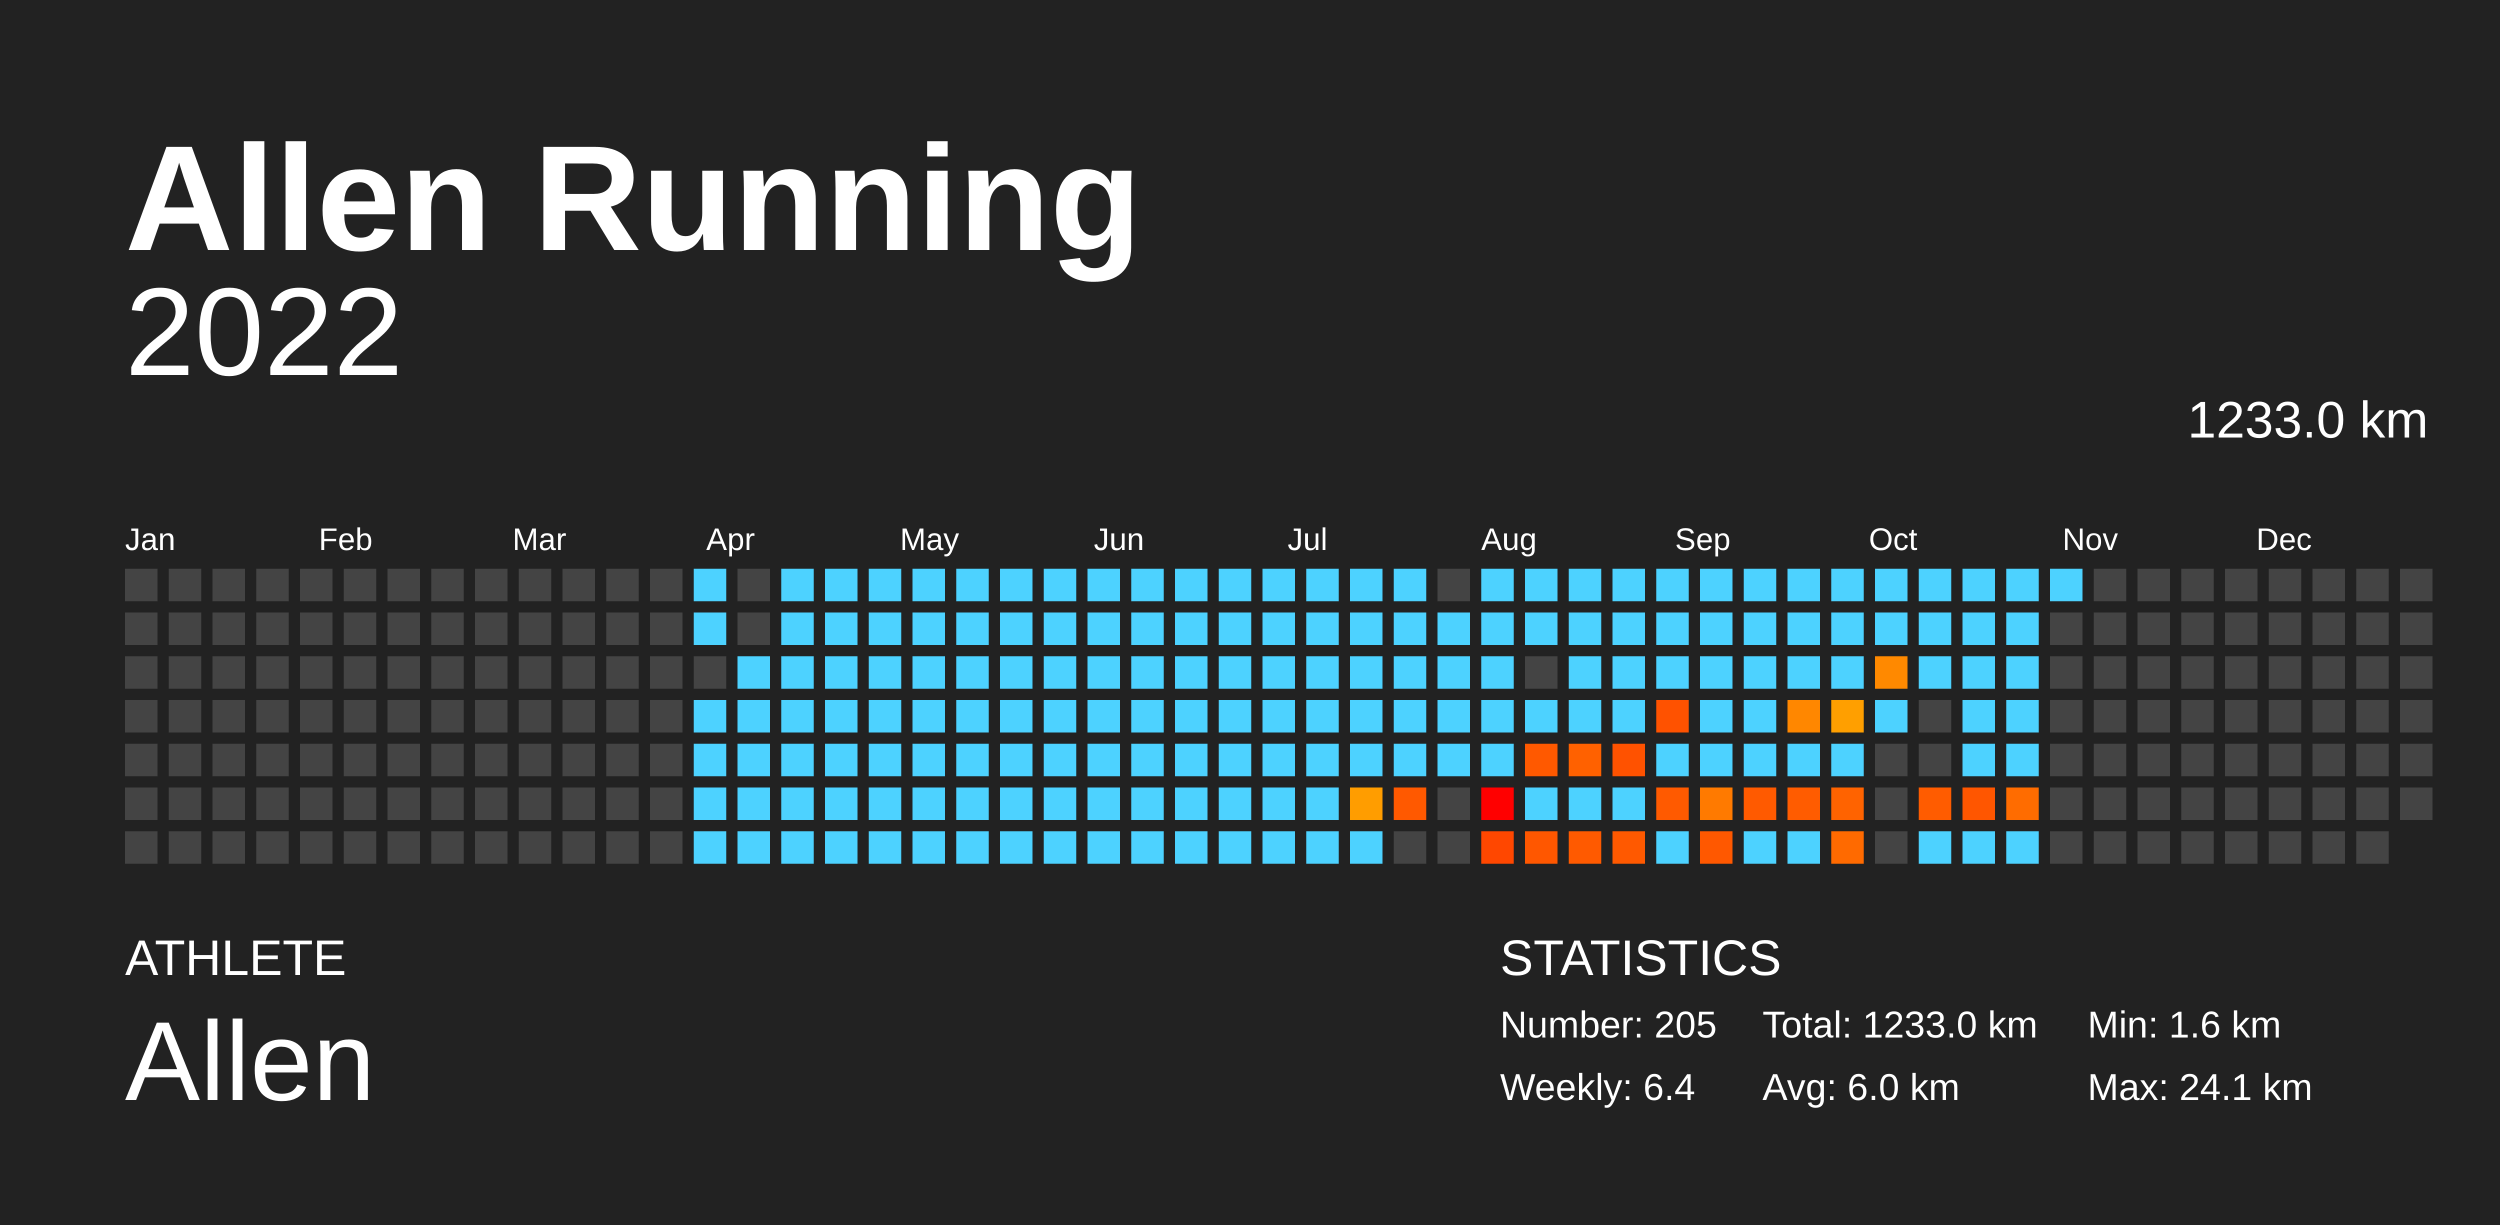
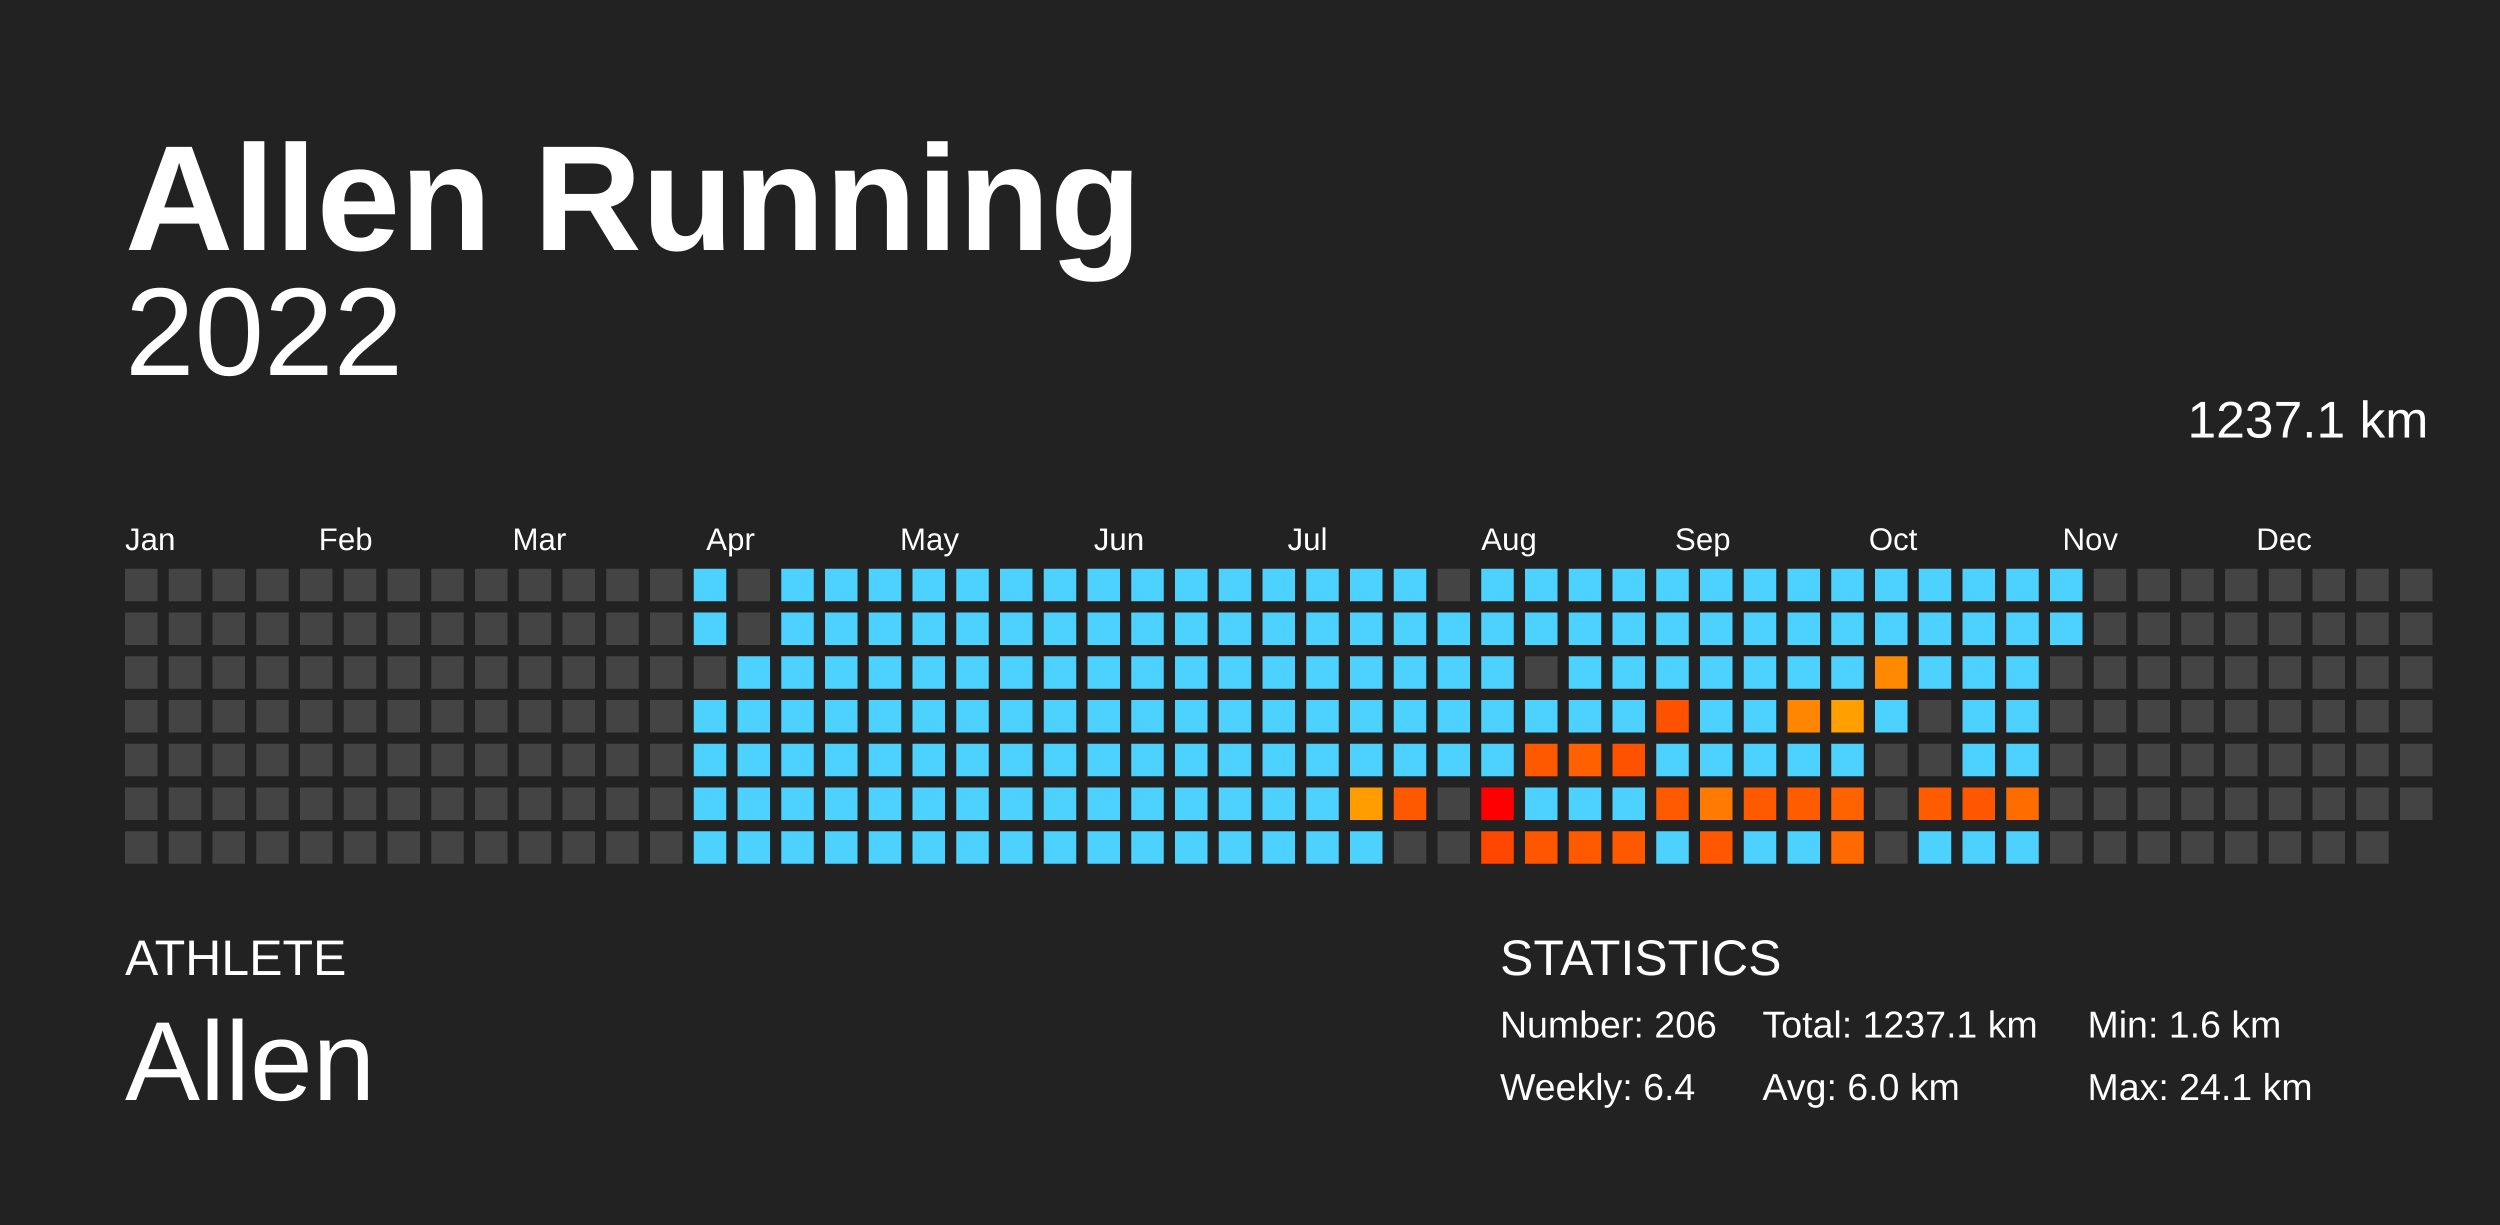
<svg xmlns="http://www.w3.org/2000/svg" baseProfile="full" height="98mm" version="1.1" viewBox="0,0,200,98" width="200mm">
  <defs />
  <rect fill="#222222" height="98" width="200" x="0" y="0" />
  <text fill="#FFFFFF" style="font-size:12px; font-family:Arial; font-weight:bold;" x="10" y="20">Allen Running</text>
  <text fill="#FFFFFF" style="font-size:4px; font-family:Arial" x="10" y="78">ATHLETE</text>
  <text fill="#FFFFFF" style="font-size:9px; font-family:Arial" x="10" y="88">Allen</text>
  <text fill="#FFFFFF" style="font-size:4px; font-family:Arial" x="120" y="78">STATISTICS</text>
-   <text fill="#FFFFFF" style="font-size:3px; font-family:Arial" x="120" y="83">Number: 205</text>
+   <text fill="#FFFFFF" style="font-size:3px; font-family:Arial" x="120" y="83">Number: 206</text>
  <text fill="#FFFFFF" style="font-size:3px; font-family:Arial" x="120" y="88">Weekly: 6.4</text>
-   <text fill="#FFFFFF" style="font-size:3px; font-family:Arial" x="141" y="83">Total: 1233.0 km</text>
+   <text fill="#FFFFFF" style="font-size:3px; font-family:Arial" x="141" y="83">Total: 1237.1 km</text>
  <text fill="#FFFFFF" style="font-size:3px; font-family:Arial" x="141" y="88">Avg: 6.0 km</text>
  <text fill="#FFFFFF" style="font-size:3px; font-family:Arial" x="167" y="83">Min: 1.6 km</text>
  <text fill="#FFFFFF" style="font-size:3px; font-family:Arial" x="167" y="88">Max: 24.1 km</text>
  <text alignment-baseline="hanging" fill="#FFFFFF" style="font-size:10.0px; font-family:Arial;" x="10" y="30">2022</text>
-   <text alignment-baseline="hanging" fill="#FFFFFF" style="font-size:4.125px; font-family:Arial;" x="175" y="35">1233.0 km</text>
+   <text alignment-baseline="hanging" fill="#FFFFFF" style="font-size:4.125px; font-family:Arial;" x="175" y="35">1237.1 km</text>
  <text fill="#FFFFFF" style="font-size:2.5px; font-family:Arial" x="10.0" y="44">Jan</text>
  <text fill="#FFFFFF" style="font-size:2.5px; font-family:Arial" x="25.5" y="44">Feb</text>
  <text fill="#FFFFFF" style="font-size:2.5px; font-family:Arial" x="41.0" y="44">Mar</text>
  <text fill="#FFFFFF" style="font-size:2.5px; font-family:Arial" x="56.5" y="44">Apr</text>
  <text fill="#FFFFFF" style="font-size:2.5px; font-family:Arial" x="72.0" y="44">May</text>
  <text fill="#FFFFFF" style="font-size:2.5px; font-family:Arial" x="87.5" y="44">Jun</text>
  <text fill="#FFFFFF" style="font-size:2.5px; font-family:Arial" x="103.0" y="44">Jul</text>
  <text fill="#FFFFFF" style="font-size:2.5px; font-family:Arial" x="118.5" y="44">Aug</text>
  <text fill="#FFFFFF" style="font-size:2.5px; font-family:Arial" x="134.0" y="44">Sep</text>
  <text fill="#FFFFFF" style="font-size:2.5px; font-family:Arial" x="149.5" y="44">Oct</text>
  <text fill="#FFFFFF" style="font-size:2.5px; font-family:Arial" x="165.0" y="44">Nov</text>
  <text fill="#FFFFFF" style="font-size:2.5px; font-family:Arial" x="180.5" y="44">Dec</text>
  <rect fill="#444444" height="2.6" width="2.6" x="10.0" y="45.5" />
  <rect fill="#444444" height="2.6" width="2.6" x="10.0" y="49.0" />
  <rect fill="#444444" height="2.6" width="2.6" x="10.0" y="52.5" />
  <rect fill="#444444" height="2.6" width="2.6" x="10.0" y="56.0" />
  <rect fill="#444444" height="2.6" width="2.6" x="10.0" y="59.5" />
  <rect fill="#444444" height="2.6" width="2.6" x="10.0" y="63.0" />
  <rect fill="#444444" height="2.6" width="2.6" x="10.0" y="66.5" />
  <rect fill="#444444" height="2.6" width="2.6" x="13.5" y="45.5" />
  <rect fill="#444444" height="2.6" width="2.6" x="13.5" y="49.0" />
  <rect fill="#444444" height="2.6" width="2.6" x="13.5" y="52.5" />
  <rect fill="#444444" height="2.6" width="2.6" x="13.5" y="56.0" />
  <rect fill="#444444" height="2.6" width="2.6" x="13.5" y="59.5" />
  <rect fill="#444444" height="2.6" width="2.6" x="13.5" y="63.0" />
  <rect fill="#444444" height="2.6" width="2.6" x="13.5" y="66.5" />
  <rect fill="#444444" height="2.6" width="2.6" x="17.0" y="45.5" />
  <rect fill="#444444" height="2.6" width="2.6" x="17.0" y="49.0" />
  <rect fill="#444444" height="2.6" width="2.6" x="17.0" y="52.5" />
  <rect fill="#444444" height="2.6" width="2.6" x="17.0" y="56.0" />
  <rect fill="#444444" height="2.6" width="2.6" x="17.0" y="59.5" />
  <rect fill="#444444" height="2.6" width="2.6" x="17.0" y="63.0" />
  <rect fill="#444444" height="2.6" width="2.6" x="17.0" y="66.5" />
  <rect fill="#444444" height="2.6" width="2.6" x="20.5" y="45.5" />
  <rect fill="#444444" height="2.6" width="2.6" x="20.5" y="49.0" />
  <rect fill="#444444" height="2.6" width="2.6" x="20.5" y="52.5" />
  <rect fill="#444444" height="2.6" width="2.6" x="20.5" y="56.0" />
  <rect fill="#444444" height="2.6" width="2.6" x="20.5" y="59.5" />
  <rect fill="#444444" height="2.6" width="2.6" x="20.5" y="63.0" />
  <rect fill="#444444" height="2.6" width="2.6" x="20.5" y="66.5" />
  <rect fill="#444444" height="2.6" width="2.6" x="24.0" y="45.5" />
  <rect fill="#444444" height="2.6" width="2.6" x="24.0" y="49.0" />
  <rect fill="#444444" height="2.6" width="2.6" x="24.0" y="52.5" />
  <rect fill="#444444" height="2.6" width="2.6" x="24.0" y="56.0" />
  <rect fill="#444444" height="2.6" width="2.6" x="24.0" y="59.5" />
  <rect fill="#444444" height="2.6" width="2.6" x="24.0" y="63.0" />
  <rect fill="#444444" height="2.6" width="2.6" x="24.0" y="66.5" />
  <rect fill="#444444" height="2.6" width="2.6" x="27.5" y="45.5" />
  <rect fill="#444444" height="2.6" width="2.6" x="27.5" y="49.0" />
  <rect fill="#444444" height="2.6" width="2.6" x="27.5" y="52.5" />
  <rect fill="#444444" height="2.6" width="2.6" x="27.5" y="56.0" />
  <rect fill="#444444" height="2.6" width="2.6" x="27.5" y="59.5" />
  <rect fill="#444444" height="2.6" width="2.6" x="27.5" y="63.0" />
  <rect fill="#444444" height="2.6" width="2.6" x="27.5" y="66.5" />
  <rect fill="#444444" height="2.6" width="2.6" x="31.0" y="45.5" />
  <rect fill="#444444" height="2.6" width="2.6" x="31.0" y="49.0" />
  <rect fill="#444444" height="2.6" width="2.6" x="31.0" y="52.5" />
  <rect fill="#444444" height="2.6" width="2.6" x="31.0" y="56.0" />
  <rect fill="#444444" height="2.6" width="2.6" x="31.0" y="59.5" />
  <rect fill="#444444" height="2.6" width="2.6" x="31.0" y="63.0" />
  <rect fill="#444444" height="2.6" width="2.6" x="31.0" y="66.5" />
  <rect fill="#444444" height="2.6" width="2.6" x="34.5" y="45.5" />
  <rect fill="#444444" height="2.6" width="2.6" x="34.5" y="49.0" />
  <rect fill="#444444" height="2.6" width="2.6" x="34.5" y="52.5" />
  <rect fill="#444444" height="2.6" width="2.6" x="34.5" y="56.0" />
  <rect fill="#444444" height="2.6" width="2.6" x="34.5" y="59.5" />
  <rect fill="#444444" height="2.6" width="2.6" x="34.5" y="63.0" />
  <rect fill="#444444" height="2.6" width="2.6" x="34.5" y="66.5" />
  <rect fill="#444444" height="2.6" width="2.6" x="38.0" y="45.5" />
  <rect fill="#444444" height="2.6" width="2.6" x="38.0" y="49.0" />
  <rect fill="#444444" height="2.6" width="2.6" x="38.0" y="52.5" />
  <rect fill="#444444" height="2.6" width="2.6" x="38.0" y="56.0" />
  <rect fill="#444444" height="2.6" width="2.6" x="38.0" y="59.5" />
  <rect fill="#444444" height="2.6" width="2.6" x="38.0" y="63.0" />
  <rect fill="#444444" height="2.6" width="2.6" x="38.0" y="66.5" />
  <rect fill="#444444" height="2.6" width="2.6" x="41.5" y="45.5" />
  <rect fill="#444444" height="2.6" width="2.6" x="41.5" y="49.0" />
  <rect fill="#444444" height="2.6" width="2.6" x="41.5" y="52.5" />
  <rect fill="#444444" height="2.6" width="2.6" x="41.5" y="56.0" />
  <rect fill="#444444" height="2.6" width="2.6" x="41.5" y="59.5" />
  <rect fill="#444444" height="2.6" width="2.6" x="41.5" y="63.0" />
  <rect fill="#444444" height="2.6" width="2.6" x="41.5" y="66.5" />
  <rect fill="#444444" height="2.6" width="2.6" x="45.0" y="45.5" />
  <rect fill="#444444" height="2.6" width="2.6" x="45.0" y="49.0" />
  <rect fill="#444444" height="2.6" width="2.6" x="45.0" y="52.5" />
  <rect fill="#444444" height="2.6" width="2.6" x="45.0" y="56.0" />
  <rect fill="#444444" height="2.6" width="2.6" x="45.0" y="59.5" />
  <rect fill="#444444" height="2.6" width="2.6" x="45.0" y="63.0" />
  <rect fill="#444444" height="2.6" width="2.6" x="45.0" y="66.5" />
  <rect fill="#444444" height="2.6" width="2.6" x="48.5" y="45.5" />
  <rect fill="#444444" height="2.6" width="2.6" x="48.5" y="49.0" />
  <rect fill="#444444" height="2.6" width="2.6" x="48.5" y="52.5" />
  <rect fill="#444444" height="2.6" width="2.6" x="48.5" y="56.0" />
  <rect fill="#444444" height="2.6" width="2.6" x="48.5" y="59.5" />
  <rect fill="#444444" height="2.6" width="2.6" x="48.5" y="63.0" />
  <rect fill="#444444" height="2.6" width="2.6" x="48.5" y="66.5" />
  <rect fill="#444444" height="2.6" width="2.6" x="52.0" y="45.5" />
  <rect fill="#444444" height="2.6" width="2.6" x="52.0" y="49.0" />
  <rect fill="#444444" height="2.6" width="2.6" x="52.0" y="52.5" />
  <rect fill="#444444" height="2.6" width="2.6" x="52.0" y="56.0" />
  <rect fill="#444444" height="2.6" width="2.6" x="52.0" y="59.5" />
  <rect fill="#444444" height="2.6" width="2.6" x="52.0" y="63.0" />
  <rect fill="#444444" height="2.6" width="2.6" x="52.0" y="66.5" />
  <rect fill="#4dd2ff" height="2.6" width="2.6" x="55.5" y="45.5" />
  <rect fill="#4dd2ff" height="2.6" width="2.6" x="55.5" y="49.0" />
  <rect fill="#444444" height="2.6" width="2.6" x="55.5" y="52.5" />
  <rect fill="#4dd2ff" height="2.6" width="2.6" x="55.5" y="56.0" />
  <rect fill="#4dd2ff" height="2.6" width="2.6" x="55.5" y="59.5" />
  <rect fill="#4dd2ff" height="2.6" width="2.6" x="55.5" y="63.0" />
  <rect fill="#4dd2ff" height="2.6" width="2.6" x="55.5" y="66.5" />
  <rect fill="#444444" height="2.6" width="2.6" x="59.0" y="45.5" />
  <rect fill="#444444" height="2.6" width="2.6" x="59.0" y="49.0" />
  <rect fill="#4dd2ff" height="2.6" width="2.6" x="59.0" y="52.5" />
  <rect fill="#4dd2ff" height="2.6" width="2.6" x="59.0" y="56.0" />
  <rect fill="#4dd2ff" height="2.6" width="2.6" x="59.0" y="59.5" />
  <rect fill="#4dd2ff" height="2.6" width="2.6" x="59.0" y="63.0" />
  <rect fill="#4dd2ff" height="2.6" width="2.6" x="59.0" y="66.5" />
  <rect fill="#4dd2ff" height="2.6" width="2.6" x="62.5" y="45.5" />
  <rect fill="#4dd2ff" height="2.6" width="2.6" x="62.5" y="49.0" />
  <rect fill="#4dd2ff" height="2.6" width="2.6" x="62.5" y="52.5" />
  <rect fill="#4dd2ff" height="2.6" width="2.6" x="62.5" y="56.0" />
  <rect fill="#4dd2ff" height="2.6" width="2.6" x="62.5" y="59.5" />
  <rect fill="#4dd2ff" height="2.6" width="2.6" x="62.5" y="63.0" />
  <rect fill="#4dd2ff" height="2.6" width="2.6" x="62.5" y="66.5" />
  <rect fill="#4dd2ff" height="2.6" width="2.6" x="66.0" y="45.5" />
  <rect fill="#4dd2ff" height="2.6" width="2.6" x="66.0" y="49.0" />
  <rect fill="#4dd2ff" height="2.6" width="2.6" x="66.0" y="52.5" />
  <rect fill="#4dd2ff" height="2.6" width="2.6" x="66.0" y="56.0" />
  <rect fill="#4dd2ff" height="2.6" width="2.6" x="66.0" y="59.5" />
  <rect fill="#4dd2ff" height="2.6" width="2.6" x="66.0" y="63.0" />
  <rect fill="#4dd2ff" height="2.6" width="2.6" x="66.0" y="66.5" />
  <rect fill="#4dd2ff" height="2.6" width="2.6" x="69.5" y="45.5" />
  <rect fill="#4dd2ff" height="2.6" width="2.6" x="69.5" y="49.0" />
  <rect fill="#4dd2ff" height="2.6" width="2.6" x="69.5" y="52.5" />
  <rect fill="#4dd2ff" height="2.6" width="2.6" x="69.5" y="56.0" />
  <rect fill="#4dd2ff" height="2.6" width="2.6" x="69.5" y="59.5" />
  <rect fill="#4dd2ff" height="2.6" width="2.6" x="69.5" y="63.0" />
  <rect fill="#4dd2ff" height="2.6" width="2.6" x="69.5" y="66.5" />
  <rect fill="#4dd2ff" height="2.6" width="2.6" x="73.0" y="45.5" />
  <rect fill="#4dd2ff" height="2.6" width="2.6" x="73.0" y="49.0" />
  <rect fill="#4dd2ff" height="2.6" width="2.6" x="73.0" y="52.5" />
  <rect fill="#4dd2ff" height="2.6" width="2.6" x="73.0" y="56.0" />
  <rect fill="#4dd2ff" height="2.6" width="2.6" x="73.0" y="59.5" />
  <rect fill="#4dd2ff" height="2.6" width="2.6" x="73.0" y="63.0" />
  <rect fill="#4dd2ff" height="2.6" width="2.6" x="73.0" y="66.5" />
  <rect fill="#4dd2ff" height="2.6" width="2.6" x="76.5" y="45.5" />
  <rect fill="#4dd2ff" height="2.6" width="2.6" x="76.5" y="49.0" />
  <rect fill="#4dd2ff" height="2.6" width="2.6" x="76.5" y="52.5" />
  <rect fill="#4dd2ff" height="2.6" width="2.6" x="76.5" y="56.0" />
  <rect fill="#4dd2ff" height="2.6" width="2.6" x="76.5" y="59.5" />
  <rect fill="#4dd2ff" height="2.6" width="2.6" x="76.5" y="63.0" />
  <rect fill="#4dd2ff" height="2.6" width="2.6" x="76.5" y="66.5" />
  <rect fill="#4dd2ff" height="2.6" width="2.6" x="80.0" y="45.5" />
  <rect fill="#4dd2ff" height="2.6" width="2.6" x="80.0" y="49.0" />
  <rect fill="#4dd2ff" height="2.6" width="2.6" x="80.0" y="52.5" />
  <rect fill="#4dd2ff" height="2.6" width="2.6" x="80.0" y="56.0" />
  <rect fill="#4dd2ff" height="2.6" width="2.6" x="80.0" y="59.5" />
  <rect fill="#4dd2ff" height="2.6" width="2.6" x="80.0" y="63.0" />
  <rect fill="#4dd2ff" height="2.6" width="2.6" x="80.0" y="66.5" />
  <rect fill="#4dd2ff" height="2.6" width="2.6" x="83.5" y="45.5" />
  <rect fill="#4dd2ff" height="2.6" width="2.6" x="83.5" y="49.0" />
  <rect fill="#4dd2ff" height="2.6" width="2.6" x="83.5" y="52.5" />
  <rect fill="#4dd2ff" height="2.6" width="2.6" x="83.5" y="56.0" />
  <rect fill="#4dd2ff" height="2.6" width="2.6" x="83.5" y="59.5" />
  <rect fill="#4dd2ff" height="2.6" width="2.6" x="83.5" y="63.0" />
  <rect fill="#4dd2ff" height="2.6" width="2.6" x="83.5" y="66.5" />
  <rect fill="#4dd2ff" height="2.6" width="2.6" x="87.0" y="45.5" />
  <rect fill="#4dd2ff" height="2.6" width="2.6" x="87.0" y="49.0" />
  <rect fill="#4dd2ff" height="2.6" width="2.6" x="87.0" y="52.5" />
  <rect fill="#4dd2ff" height="2.6" width="2.6" x="87.0" y="56.0" />
  <rect fill="#4dd2ff" height="2.6" width="2.6" x="87.0" y="59.5" />
  <rect fill="#4dd2ff" height="2.6" width="2.6" x="87.0" y="63.0" />
  <rect fill="#4dd2ff" height="2.6" width="2.6" x="87.0" y="66.5" />
  <rect fill="#4dd2ff" height="2.6" width="2.6" x="90.5" y="45.5" />
  <rect fill="#4dd2ff" height="2.6" width="2.6" x="90.5" y="49.0" />
  <rect fill="#4dd2ff" height="2.6" width="2.6" x="90.5" y="52.5" />
  <rect fill="#4dd2ff" height="2.6" width="2.6" x="90.5" y="56.0" />
  <rect fill="#4dd2ff" height="2.6" width="2.6" x="90.5" y="59.5" />
  <rect fill="#4dd2ff" height="2.6" width="2.6" x="90.5" y="63.0" />
  <rect fill="#4dd2ff" height="2.6" width="2.6" x="90.5" y="66.5" />
  <rect fill="#4dd2ff" height="2.6" width="2.6" x="94.0" y="45.5" />
  <rect fill="#4dd2ff" height="2.6" width="2.6" x="94.0" y="49.0" />
  <rect fill="#4dd2ff" height="2.6" width="2.6" x="94.0" y="52.5" />
  <rect fill="#4dd2ff" height="2.6" width="2.6" x="94.0" y="56.0" />
  <rect fill="#4dd2ff" height="2.6" width="2.6" x="94.0" y="59.5" />
  <rect fill="#4dd2ff" height="2.6" width="2.6" x="94.0" y="63.0" />
  <rect fill="#4dd2ff" height="2.6" width="2.6" x="94.0" y="66.5" />
  <rect fill="#4dd2ff" height="2.6" width="2.6" x="97.5" y="45.5" />
  <rect fill="#4dd2ff" height="2.6" width="2.6" x="97.5" y="49.0" />
  <rect fill="#4dd2ff" height="2.6" width="2.6" x="97.5" y="52.5" />
  <rect fill="#4dd2ff" height="2.6" width="2.6" x="97.5" y="56.0" />
  <rect fill="#4dd2ff" height="2.6" width="2.6" x="97.5" y="59.5" />
  <rect fill="#4dd2ff" height="2.6" width="2.6" x="97.5" y="63.0" />
  <rect fill="#4dd2ff" height="2.6" width="2.6" x="97.5" y="66.5" />
  <rect fill="#4dd2ff" height="2.6" width="2.6" x="101.0" y="45.5" />
  <rect fill="#4dd2ff" height="2.6" width="2.6" x="101.0" y="49.0" />
  <rect fill="#4dd2ff" height="2.6" width="2.6" x="101.0" y="52.5" />
  <rect fill="#4dd2ff" height="2.6" width="2.6" x="101.0" y="56.0" />
  <rect fill="#4dd2ff" height="2.6" width="2.6" x="101.0" y="59.5" />
  <rect fill="#4dd2ff" height="2.6" width="2.6" x="101.0" y="63.0" />
  <rect fill="#4dd2ff" height="2.6" width="2.6" x="101.0" y="66.5" />
  <rect fill="#4dd2ff" height="2.6" width="2.6" x="104.5" y="45.5" />
  <rect fill="#4dd2ff" height="2.6" width="2.6" x="104.5" y="49.0" />
  <rect fill="#4dd2ff" height="2.6" width="2.6" x="104.5" y="52.5" />
  <rect fill="#4dd2ff" height="2.6" width="2.6" x="104.5" y="56.0" />
  <rect fill="#4dd2ff" height="2.6" width="2.6" x="104.5" y="59.5" />
  <rect fill="#4dd2ff" height="2.6" width="2.6" x="104.5" y="63.0" />
  <rect fill="#4dd2ff" height="2.6" width="2.6" x="104.5" y="66.5" />
  <rect fill="#4dd2ff" height="2.6" width="2.6" x="108.0" y="45.5" />
  <rect fill="#4dd2ff" height="2.6" width="2.6" x="108.0" y="49.0" />
  <rect fill="#4dd2ff" height="2.6" width="2.6" x="108.0" y="52.5" />
  <rect fill="#4dd2ff" height="2.6" width="2.6" x="108.0" y="56.0" />
  <rect fill="#4dd2ff" height="2.6" width="2.6" x="108.0" y="59.5" />
  <rect fill="#ff9d00" height="2.6" width="2.6" x="108.0" y="63.0" />
  <rect fill="#4dd2ff" height="2.6" width="2.6" x="108.0" y="66.5" />
  <rect fill="#4dd2ff" height="2.6" width="2.6" x="111.5" y="45.5" />
  <rect fill="#4dd2ff" height="2.6" width="2.6" x="111.5" y="49.0" />
  <rect fill="#4dd2ff" height="2.6" width="2.6" x="111.5" y="52.5" />
  <rect fill="#4dd2ff" height="2.6" width="2.6" x="111.5" y="56.0" />
  <rect fill="#4dd2ff" height="2.6" width="2.6" x="111.5" y="59.5" />
  <rect fill="#ff5900" height="2.6" width="2.6" x="111.5" y="63.0" />
  <rect fill="#444444" height="2.6" width="2.6" x="111.5" y="66.5" />
  <rect fill="#444444" height="2.6" width="2.6" x="115.0" y="45.5" />
  <rect fill="#4dd2ff" height="2.6" width="2.6" x="115.0" y="49.0" />
  <rect fill="#4dd2ff" height="2.6" width="2.6" x="115.0" y="52.5" />
  <rect fill="#4dd2ff" height="2.6" width="2.6" x="115.0" y="56.0" />
  <rect fill="#4dd2ff" height="2.6" width="2.6" x="115.0" y="59.5" />
  <rect fill="#444444" height="2.6" width="2.6" x="115.0" y="63.0" />
  <rect fill="#444444" height="2.6" width="2.6" x="115.0" y="66.5" />
  <rect fill="#4dd2ff" height="2.6" width="2.6" x="118.5" y="45.5" />
  <rect fill="#4dd2ff" height="2.6" width="2.6" x="118.5" y="49.0" />
  <rect fill="#4dd2ff" height="2.6" width="2.6" x="118.5" y="52.5" />
  <rect fill="#4dd2ff" height="2.6" width="2.6" x="118.5" y="56.0" />
  <rect fill="#4dd2ff" height="2.6" width="2.6" x="118.5" y="59.5" />
  <rect fill="red" height="2.6" width="2.6" x="118.5" y="63.0" />
  <rect fill="#ff4700" height="2.6" width="2.6" x="118.5" y="66.5" />
  <rect fill="#4dd2ff" height="2.6" width="2.6" x="122.0" y="45.5" />
  <rect fill="#4dd2ff" height="2.6" width="2.6" x="122.0" y="49.0" />
  <rect fill="#444444" height="2.6" width="2.6" x="122.0" y="52.5" />
  <rect fill="#4dd2ff" height="2.6" width="2.6" x="122.0" y="56.0" />
  <rect fill="#ff5900" height="2.6" width="2.6" x="122.0" y="59.5" />
  <rect fill="#4dd2ff" height="2.6" width="2.6" x="122.0" y="63.0" />
  <rect fill="#ff5700" height="2.6" width="2.6" x="122.0" y="66.5" />
  <rect fill="#4dd2ff" height="2.6" width="2.6" x="125.5" y="45.5" />
  <rect fill="#4dd2ff" height="2.6" width="2.6" x="125.5" y="49.0" />
  <rect fill="#4dd2ff" height="2.6" width="2.6" x="125.5" y="52.5" />
  <rect fill="#4dd2ff" height="2.6" width="2.6" x="125.5" y="56.0" />
  <rect fill="#ff6100" height="2.6" width="2.6" x="125.5" y="59.5" />
  <rect fill="#4dd2ff" height="2.6" width="2.6" x="125.5" y="63.0" />
  <rect fill="#ff5a00" height="2.6" width="2.6" x="125.5" y="66.5" />
  <rect fill="#4dd2ff" height="2.6" width="2.6" x="129.0" y="45.5" />
  <rect fill="#4dd2ff" height="2.6" width="2.6" x="129.0" y="49.0" />
  <rect fill="#4dd2ff" height="2.6" width="2.6" x="129.0" y="52.5" />
  <rect fill="#4dd2ff" height="2.6" width="2.6" x="129.0" y="56.0" />
  <rect fill="#ff5200" height="2.6" width="2.6" x="129.0" y="59.5" />
  <rect fill="#4dd2ff" height="2.6" width="2.6" x="129.0" y="63.0" />
  <rect fill="#ff5900" height="2.6" width="2.6" x="129.0" y="66.5" />
  <rect fill="#4dd2ff" height="2.6" width="2.6" x="132.5" y="45.5" />
  <rect fill="#4dd2ff" height="2.6" width="2.6" x="132.5" y="49.0" />
  <rect fill="#4dd2ff" height="2.6" width="2.6" x="132.5" y="52.5" />
  <rect fill="#ff5200" height="2.6" width="2.6" x="132.5" y="56.0" />
  <rect fill="#4dd2ff" height="2.6" width="2.6" x="132.5" y="59.5" />
  <rect fill="#ff5a00" height="2.6" width="2.6" x="132.5" y="63.0" />
  <rect fill="#4dd2ff" height="2.6" width="2.6" x="132.5" y="66.5" />
  <rect fill="#4dd2ff" height="2.6" width="2.6" x="136.0" y="45.5" />
  <rect fill="#4dd2ff" height="2.6" width="2.6" x="136.0" y="49.0" />
  <rect fill="#4dd2ff" height="2.6" width="2.6" x="136.0" y="52.5" />
  <rect fill="#4dd2ff" height="2.6" width="2.6" x="136.0" y="56.0" />
  <rect fill="#4dd2ff" height="2.6" width="2.6" x="136.0" y="59.5" />
  <rect fill="#ff7a00" height="2.6" width="2.6" x="136.0" y="63.0" />
  <rect fill="#ff5800" height="2.6" width="2.6" x="136.0" y="66.5" />
  <rect fill="#4dd2ff" height="2.6" width="2.6" x="139.5" y="45.5" />
  <rect fill="#4dd2ff" height="2.6" width="2.6" x="139.5" y="49.0" />
  <rect fill="#4dd2ff" height="2.6" width="2.6" x="139.5" y="52.5" />
  <rect fill="#4dd2ff" height="2.6" width="2.6" x="139.5" y="56.0" />
  <rect fill="#4dd2ff" height="2.6" width="2.6" x="139.5" y="59.5" />
  <rect fill="#ff5a00" height="2.6" width="2.6" x="139.5" y="63.0" />
  <rect fill="#4dd2ff" height="2.6" width="2.6" x="139.5" y="66.5" />
  <rect fill="#4dd2ff" height="2.6" width="2.6" x="143.0" y="45.5" />
  <rect fill="#4dd2ff" height="2.6" width="2.6" x="143.0" y="49.0" />
  <rect fill="#4dd2ff" height="2.6" width="2.6" x="143.0" y="52.5" />
  <rect fill="#ff8700" height="2.6" width="2.6" x="143.0" y="56.0" />
  <rect fill="#4dd2ff" height="2.6" width="2.6" x="143.0" y="59.5" />
  <rect fill="#ff5c00" height="2.6" width="2.6" x="143.0" y="63.0" />
  <rect fill="#4dd2ff" height="2.6" width="2.6" x="143.0" y="66.5" />
  <rect fill="#4dd2ff" height="2.6" width="2.6" x="146.5" y="45.5" />
  <rect fill="#4dd2ff" height="2.6" width="2.6" x="146.5" y="49.0" />
  <rect fill="#4dd2ff" height="2.6" width="2.6" x="146.5" y="52.5" />
  <rect fill="#ff9f00" height="2.6" width="2.6" x="146.5" y="56.0" />
  <rect fill="#4dd2ff" height="2.6" width="2.6" x="146.5" y="59.5" />
  <rect fill="#ff6300" height="2.6" width="2.6" x="146.5" y="63.0" />
  <rect fill="#ff6a00" height="2.6" width="2.6" x="146.5" y="66.5" />
  <rect fill="#4dd2ff" height="2.6" width="2.6" x="150.0" y="45.5" />
  <rect fill="#4dd2ff" height="2.6" width="2.6" x="150.0" y="49.0" />
  <rect fill="#ff8900" height="2.6" width="2.6" x="150.0" y="52.5" />
  <rect fill="#4dd2ff" height="2.6" width="2.6" x="150.0" y="56.0" />
  <rect fill="#444444" height="2.6" width="2.6" x="150.0" y="59.5" />
  <rect fill="#444444" height="2.6" width="2.6" x="150.0" y="63.0" />
  <rect fill="#444444" height="2.6" width="2.6" x="150.0" y="66.5" />
  <rect fill="#4dd2ff" height="2.6" width="2.6" x="153.5" y="45.5" />
  <rect fill="#4dd2ff" height="2.6" width="2.6" x="153.5" y="49.0" />
  <rect fill="#4dd2ff" height="2.6" width="2.6" x="153.5" y="52.5" />
  <rect fill="#444444" height="2.6" width="2.6" x="153.5" y="56.0" />
  <rect fill="#444444" height="2.6" width="2.6" x="153.5" y="59.5" />
  <rect fill="#ff5c00" height="2.6" width="2.6" x="153.5" y="63.0" />
  <rect fill="#4dd2ff" height="2.6" width="2.6" x="153.5" y="66.5" />
  <rect fill="#4dd2ff" height="2.6" width="2.6" x="157.0" y="45.5" />
  <rect fill="#4dd2ff" height="2.6" width="2.6" x="157.0" y="49.0" />
  <rect fill="#4dd2ff" height="2.6" width="2.6" x="157.0" y="52.5" />
  <rect fill="#4dd2ff" height="2.6" width="2.6" x="157.0" y="56.0" />
  <rect fill="#4dd2ff" height="2.6" width="2.6" x="157.0" y="59.5" />
  <rect fill="#ff5600" height="2.6" width="2.6" x="157.0" y="63.0" />
  <rect fill="#4dd2ff" height="2.6" width="2.6" x="157.0" y="66.5" />
  <rect fill="#4dd2ff" height="2.6" width="2.6" x="160.5" y="45.5" />
  <rect fill="#4dd2ff" height="2.6" width="2.6" x="160.5" y="49.0" />
  <rect fill="#4dd2ff" height="2.6" width="2.6" x="160.5" y="52.5" />
  <rect fill="#4dd2ff" height="2.6" width="2.6" x="160.5" y="56.0" />
  <rect fill="#4dd2ff" height="2.6" width="2.6" x="160.5" y="59.5" />
  <rect fill="#ff6c00" height="2.6" width="2.6" x="160.5" y="63.0" />
  <rect fill="#4dd2ff" height="2.6" width="2.6" x="160.5" y="66.5" />
  <rect fill="#4dd2ff" height="2.6" width="2.6" x="164.0" y="45.5" />
-   <rect fill="#444444" height="2.6" width="2.6" x="164.0" y="49.0" />
+   <rect fill="#4dd2ff" height="2.6" width="2.6" x="164.0" y="49.0" />
  <rect fill="#444444" height="2.6" width="2.6" x="164.0" y="52.5" />
  <rect fill="#444444" height="2.6" width="2.6" x="164.0" y="56.0" />
  <rect fill="#444444" height="2.6" width="2.6" x="164.0" y="59.5" />
  <rect fill="#444444" height="2.6" width="2.6" x="164.0" y="63.0" />
  <rect fill="#444444" height="2.6" width="2.6" x="164.0" y="66.5" />
  <rect fill="#444444" height="2.6" width="2.6" x="167.5" y="45.5" />
  <rect fill="#444444" height="2.6" width="2.6" x="167.5" y="49.0" />
  <rect fill="#444444" height="2.6" width="2.6" x="167.5" y="52.5" />
  <rect fill="#444444" height="2.6" width="2.6" x="167.5" y="56.0" />
  <rect fill="#444444" height="2.6" width="2.6" x="167.5" y="59.5" />
  <rect fill="#444444" height="2.6" width="2.6" x="167.5" y="63.0" />
  <rect fill="#444444" height="2.6" width="2.6" x="167.5" y="66.5" />
  <rect fill="#444444" height="2.6" width="2.6" x="171.0" y="45.5" />
  <rect fill="#444444" height="2.6" width="2.6" x="171.0" y="49.0" />
  <rect fill="#444444" height="2.6" width="2.6" x="171.0" y="52.5" />
  <rect fill="#444444" height="2.6" width="2.6" x="171.0" y="56.0" />
  <rect fill="#444444" height="2.6" width="2.6" x="171.0" y="59.5" />
  <rect fill="#444444" height="2.6" width="2.6" x="171.0" y="63.0" />
  <rect fill="#444444" height="2.6" width="2.6" x="171.0" y="66.5" />
  <rect fill="#444444" height="2.6" width="2.6" x="174.5" y="45.5" />
  <rect fill="#444444" height="2.6" width="2.6" x="174.5" y="49.0" />
  <rect fill="#444444" height="2.6" width="2.6" x="174.5" y="52.5" />
  <rect fill="#444444" height="2.6" width="2.6" x="174.5" y="56.0" />
  <rect fill="#444444" height="2.6" width="2.6" x="174.5" y="59.5" />
  <rect fill="#444444" height="2.6" width="2.6" x="174.5" y="63.0" />
  <rect fill="#444444" height="2.6" width="2.6" x="174.5" y="66.5" />
  <rect fill="#444444" height="2.6" width="2.6" x="178.0" y="45.5" />
  <rect fill="#444444" height="2.6" width="2.6" x="178.0" y="49.0" />
  <rect fill="#444444" height="2.6" width="2.6" x="178.0" y="52.5" />
  <rect fill="#444444" height="2.6" width="2.6" x="178.0" y="56.0" />
  <rect fill="#444444" height="2.6" width="2.6" x="178.0" y="59.5" />
  <rect fill="#444444" height="2.6" width="2.6" x="178.0" y="63.0" />
  <rect fill="#444444" height="2.6" width="2.6" x="178.0" y="66.5" />
  <rect fill="#444444" height="2.6" width="2.6" x="181.5" y="45.5" />
  <rect fill="#444444" height="2.6" width="2.6" x="181.5" y="49.0" />
  <rect fill="#444444" height="2.6" width="2.6" x="181.5" y="52.5" />
  <rect fill="#444444" height="2.6" width="2.6" x="181.5" y="56.0" />
  <rect fill="#444444" height="2.6" width="2.6" x="181.5" y="59.5" />
  <rect fill="#444444" height="2.6" width="2.6" x="181.5" y="63.0" />
  <rect fill="#444444" height="2.6" width="2.6" x="181.5" y="66.5" />
  <rect fill="#444444" height="2.6" width="2.6" x="185.0" y="45.5" />
  <rect fill="#444444" height="2.6" width="2.6" x="185.0" y="49.0" />
  <rect fill="#444444" height="2.6" width="2.6" x="185.0" y="52.5" />
  <rect fill="#444444" height="2.6" width="2.6" x="185.0" y="56.0" />
  <rect fill="#444444" height="2.6" width="2.6" x="185.0" y="59.5" />
  <rect fill="#444444" height="2.6" width="2.6" x="185.0" y="63.0" />
  <rect fill="#444444" height="2.6" width="2.6" x="185.0" y="66.5" />
  <rect fill="#444444" height="2.6" width="2.6" x="188.5" y="45.5" />
  <rect fill="#444444" height="2.6" width="2.6" x="188.5" y="49.0" />
  <rect fill="#444444" height="2.6" width="2.6" x="188.5" y="52.5" />
  <rect fill="#444444" height="2.6" width="2.6" x="188.5" y="56.0" />
  <rect fill="#444444" height="2.6" width="2.6" x="188.5" y="59.5" />
  <rect fill="#444444" height="2.6" width="2.6" x="188.5" y="63.0" />
  <rect fill="#444444" height="2.6" width="2.6" x="188.5" y="66.5" />
  <rect fill="#444444" height="2.6" width="2.6" x="192.0" y="45.5" />
  <rect fill="#444444" height="2.6" width="2.6" x="192.0" y="49.0" />
  <rect fill="#444444" height="2.6" width="2.6" x="192.0" y="52.5" />
  <rect fill="#444444" height="2.6" width="2.6" x="192.0" y="56.0" />
  <rect fill="#444444" height="2.6" width="2.6" x="192.0" y="59.5" />
  <rect fill="#444444" height="2.6" width="2.6" x="192.0" y="63.0" />
</svg>
